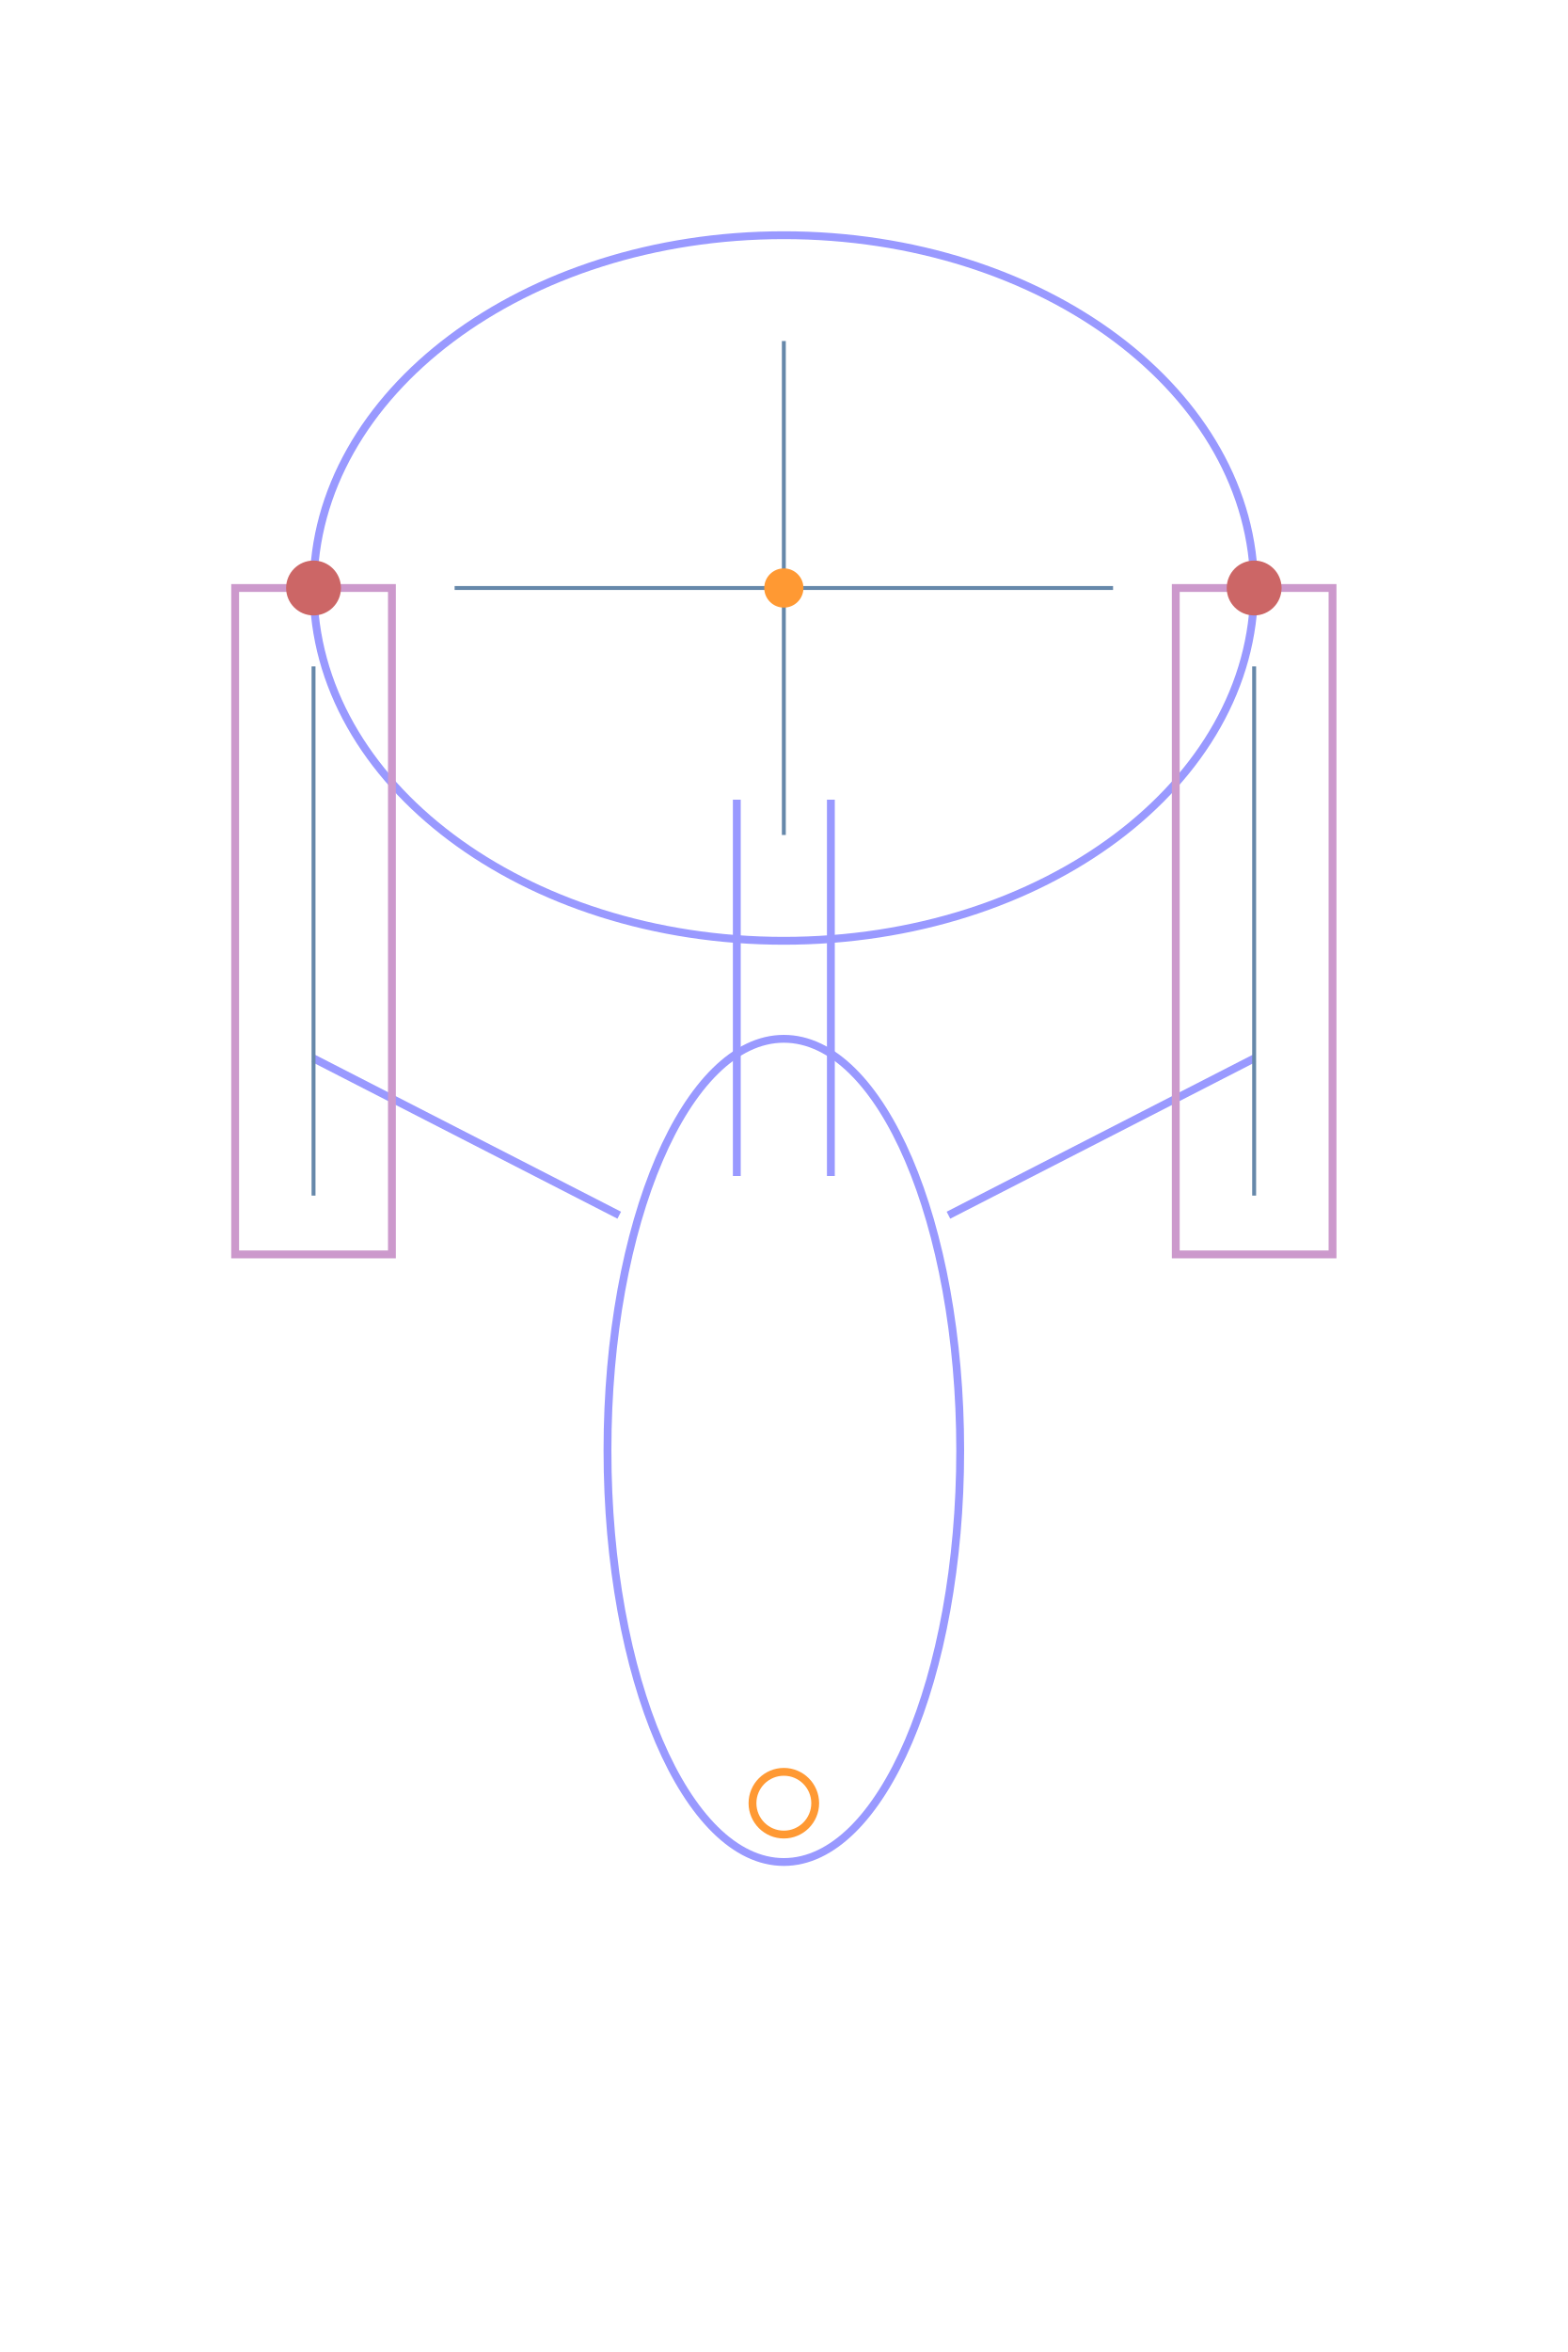
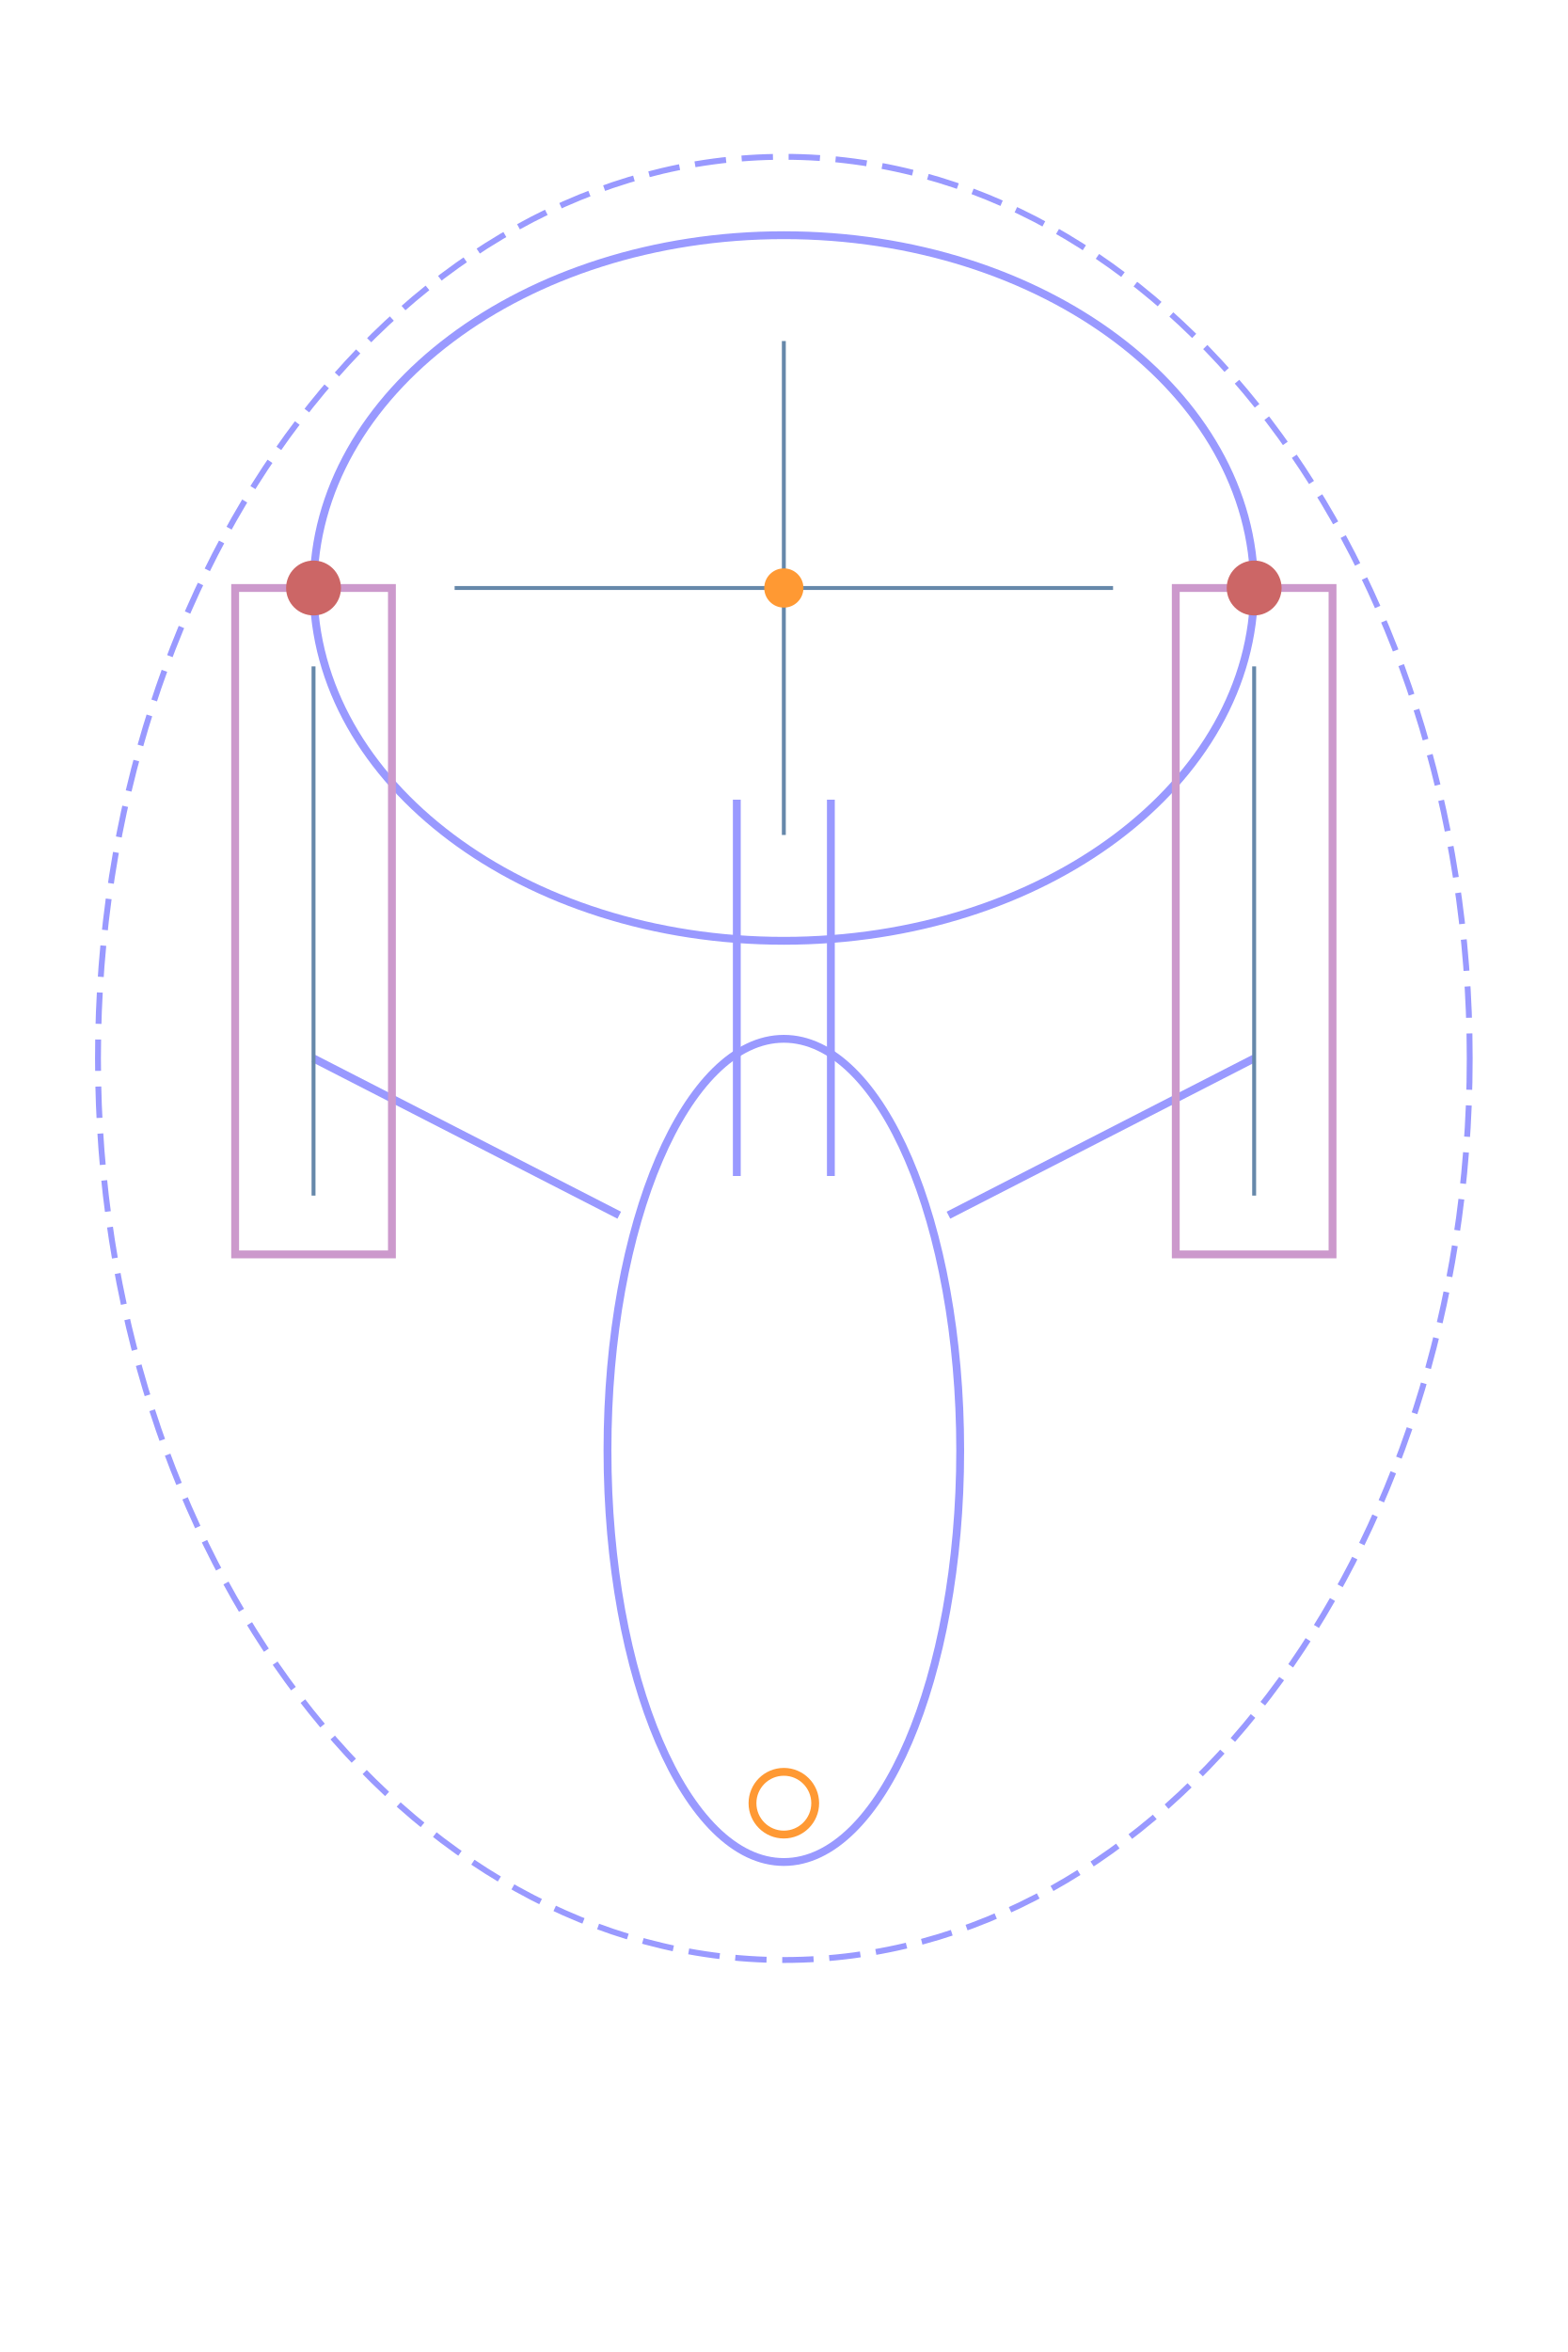
<svg xmlns="http://www.w3.org/2000/svg" viewBox="0 0 400 600" width="400" height="600">
+   <ellipse id="shield" cx="200" cy="270" rx="175" ry="230" fill="none" stroke="#9999FF" stroke-width="1.5" stroke-dasharray="8,4" />
  <ellipse id="saucer" cx="200" cy="150" rx="120" ry="90" fill="none" stroke="#9999FF" stroke-width="2" />
  <g id="saucer-grid" fill="none" stroke="#6688AA" stroke-width="1">
    <line x1="116" y1="150" x2="284" y2="150" />
    <line x1="200" y1="87" x2="200" y2="213" />
  </g>
  <circle id="bridge" cx="200" cy="150" r="5" fill="#FF9933" stroke="none" />
  <g id="neck" fill="none" stroke="#9999FF" stroke-width="2">
    <line x1="188" y1="204" x2="188" y2="300" />
    <line x1="212" y1="204" x2="212" y2="300" />
  </g>
  <ellipse id="engineering-hull" cx="200" cy="370" rx="45" ry="105" fill="none" stroke="#9999FF" stroke-width="2" />
  <circle id="deflector" cx="200" cy="460" r="8" fill="none" stroke="#FF9933" stroke-width="2" />
  <line id="pylon-left" x1="158" y1="310" x2="80" y2="270" fill="none" stroke="#9999FF" stroke-width="2" />
  <line id="pylon-right" x1="242" y1="310" x2="320" y2="270" fill="none" stroke="#9999FF" stroke-width="2" />
  <rect id="nacelle-left" x="60" y="150" width="40" height="170" fill="none" stroke="#CC99CC" stroke-width="2" />
  <rect id="nacelle-right" x="300" y="150" width="40" height="170" fill="none" stroke="#CC99CC" stroke-width="2" />
  <circle id="bussard-left" cx="80" cy="150" r="7" fill="#CC6666" stroke="none" />
  <circle id="bussard-right" cx="320" cy="150" r="7" fill="#CC6666" stroke="none" />
  <line id="nacelle-glow-left" x1="80" y1="170" x2="80" y2="305" fill="none" stroke="#6688AA" stroke-width="1" />
  <line id="nacelle-glow-right" x1="320" y1="170" x2="320" y2="305" fill="none" stroke="#6688AA" stroke-width="1" />
</svg>
